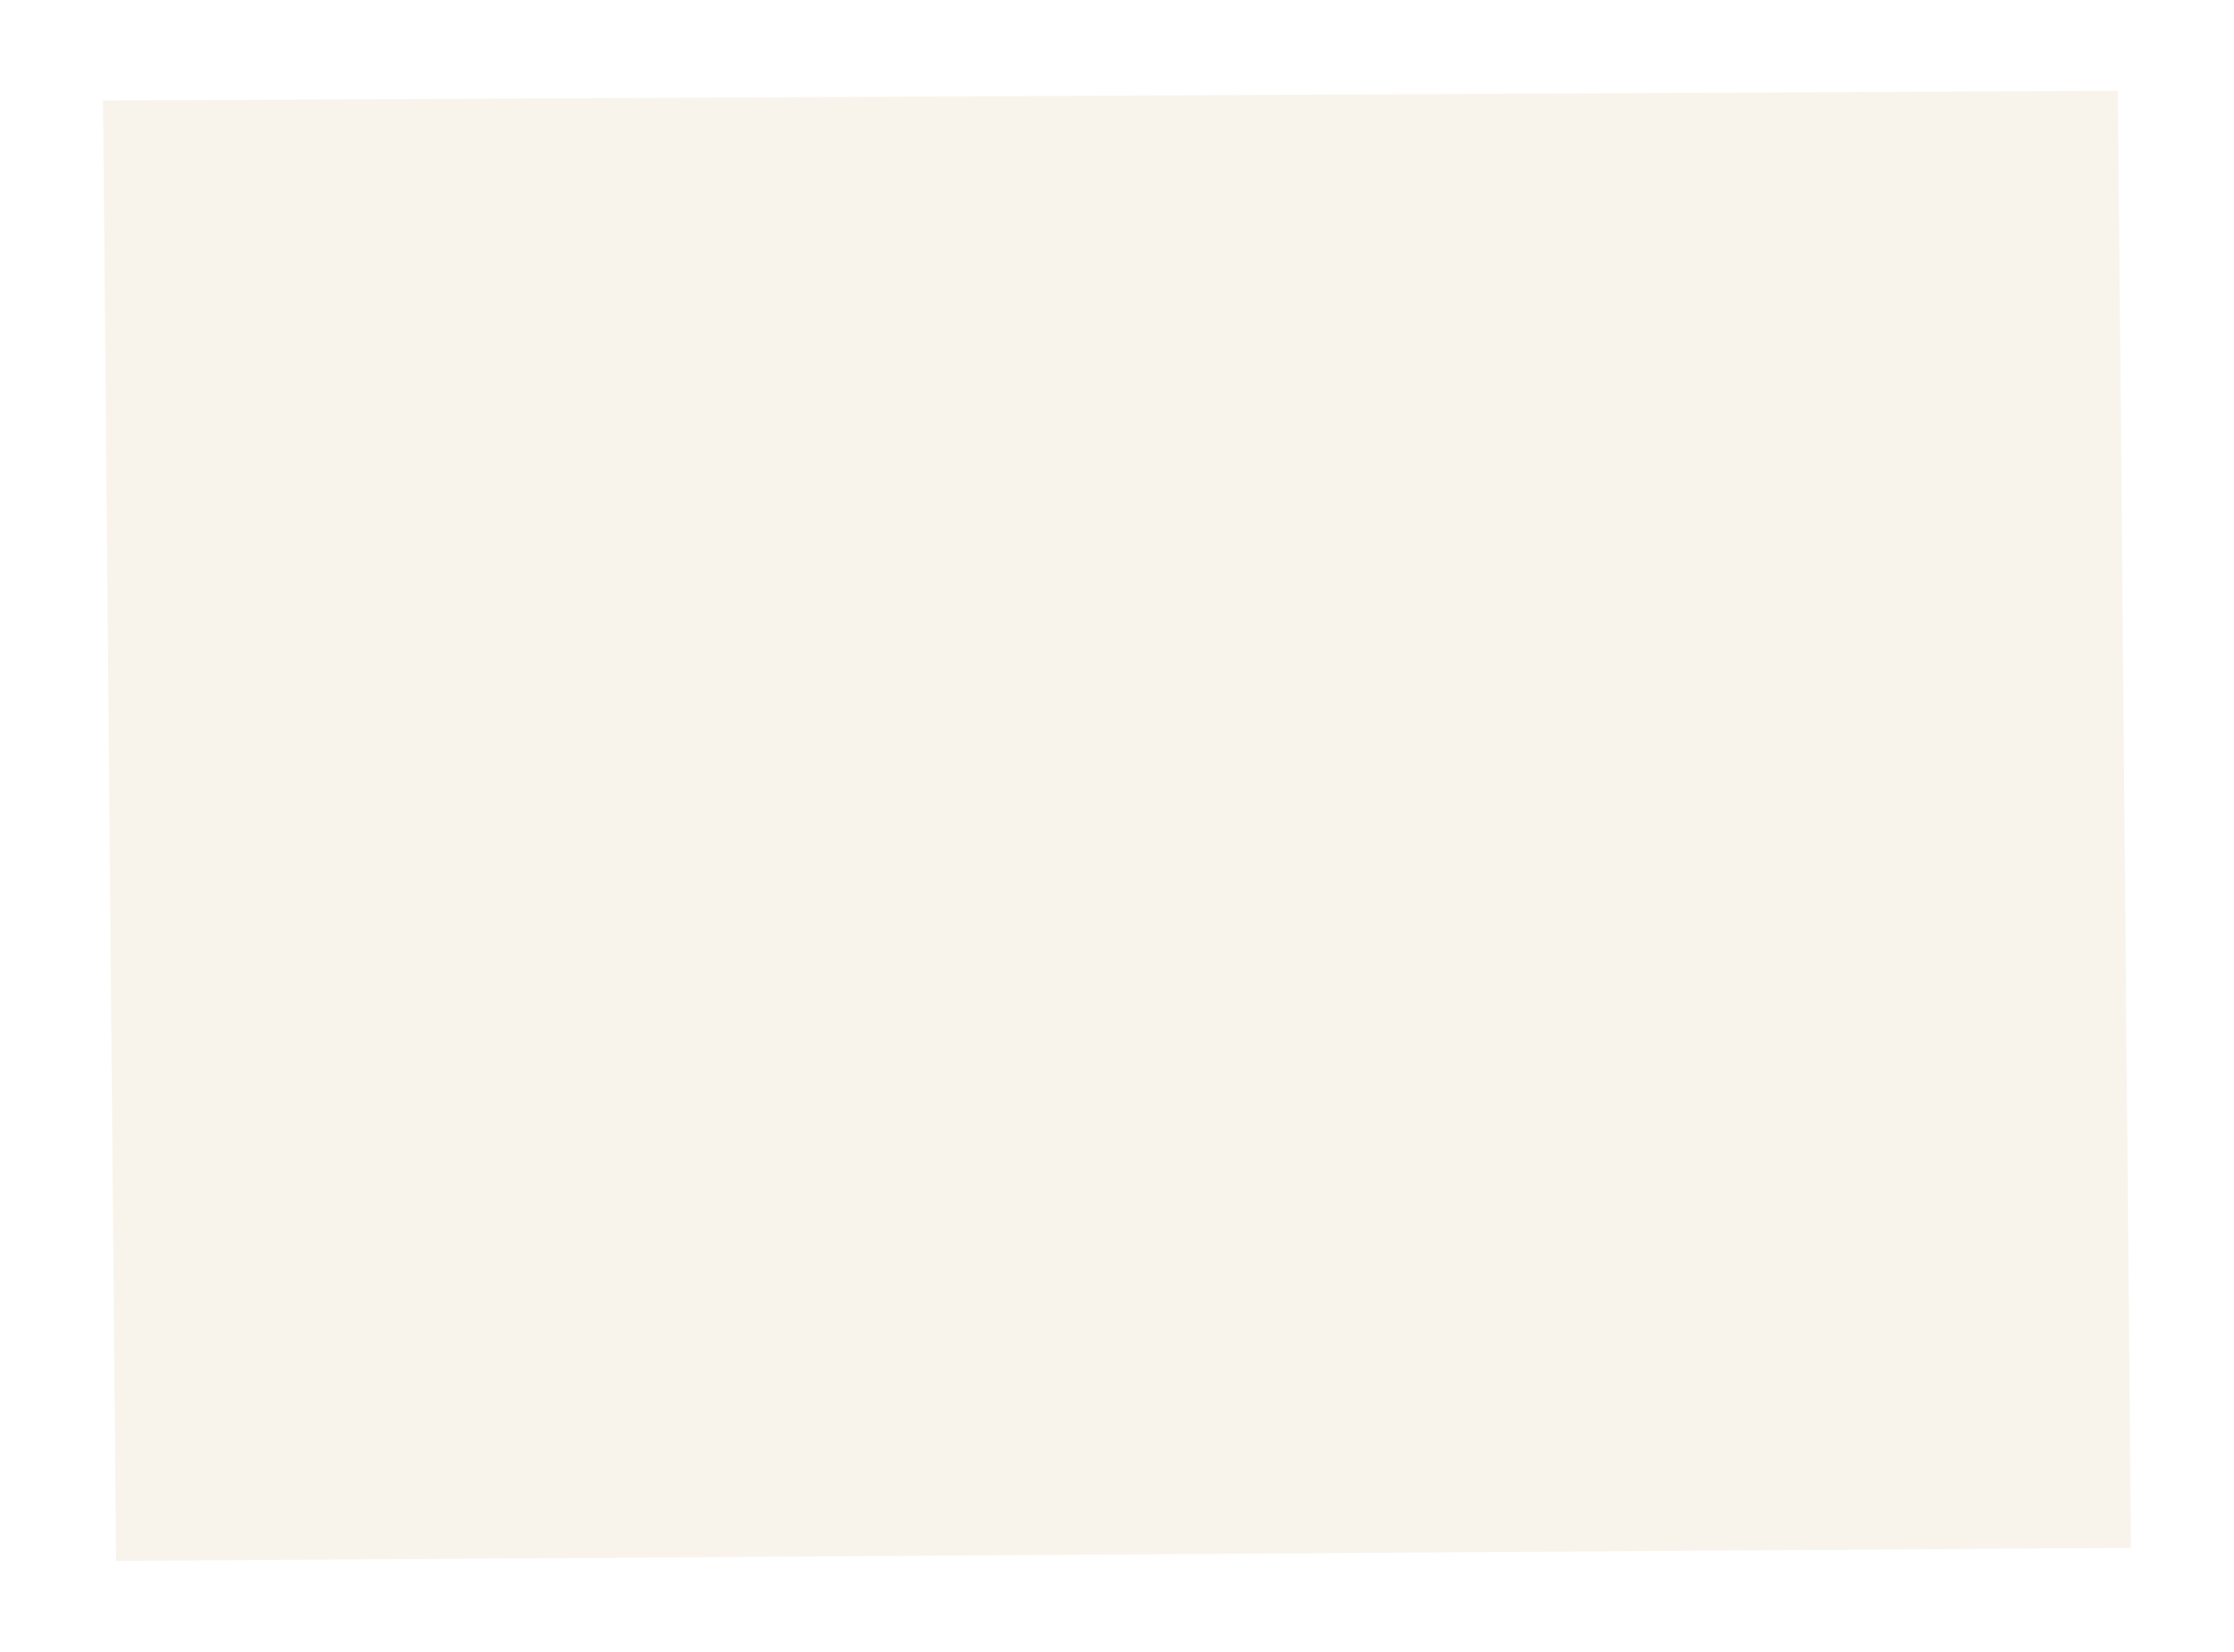
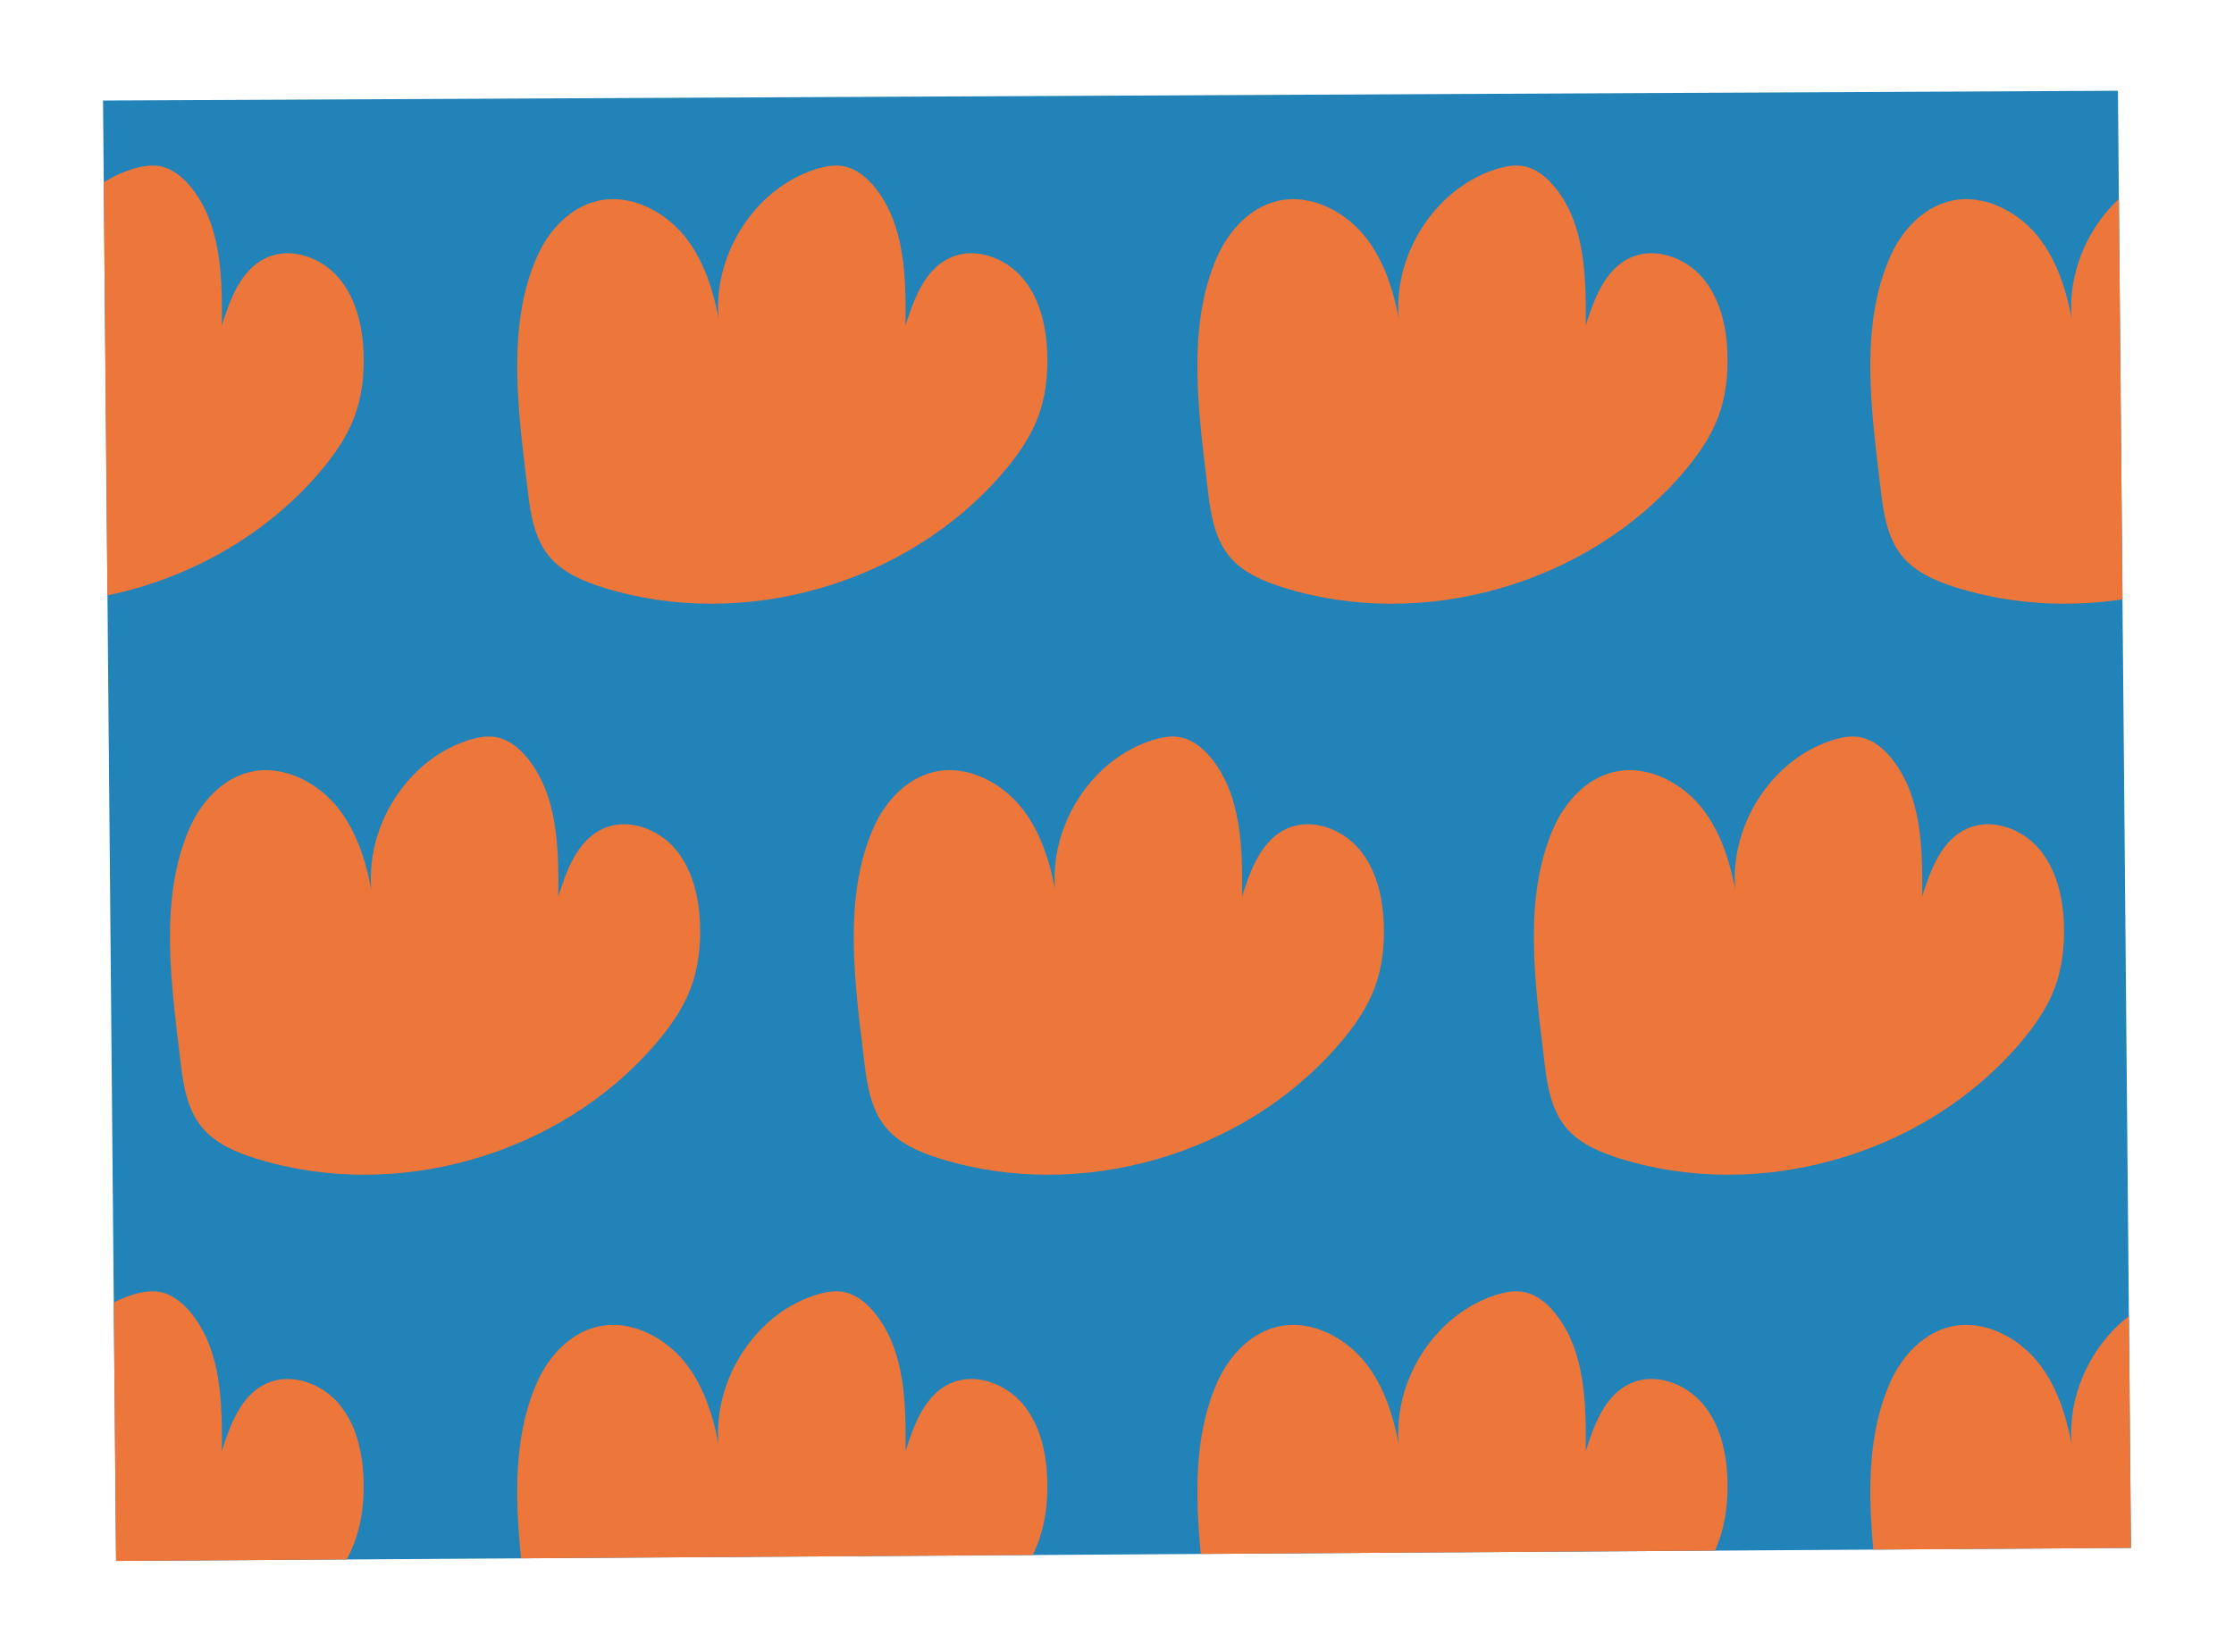
<svg xmlns="http://www.w3.org/2000/svg" id="_레이어_1" data-name="레이어 1" viewBox="0 0 342.6 253.33">
  <defs>
    <style>
      .cls-1 {
        fill: none;
      }

      .cls-2 {
-         fill: #f8f4ec;
+         fill: #2283b8;
      }

      .cls-3 {
+         fill: #ed763b;
+       }
+ 
+       .cls-4 {
        clip-path: url(#clippath);
      }
    </style>
    <clipPath id="clippath">
      <path class="cls-1" d="M17.8,239.42L15.8,15.42l309-1.5,2,223.5-309,2Z" />
    </clipPath>
  </defs>
-   <g class="cls-3">
-     <rect class="cls-2" x="4.23" y="-43.45" width="334.14" height="593.56" />
+   <g class="cls-4">
+     <rect class="cls-2" x="6.6" y="-83.13" width="329.28" height="329.28" />
+     <g>
+       <path class="cls-3" d="M27.68-9.83c.42,3.55,1.01,7.29,3.28,10.05,2.07,2.51,5.23,3.84,8.33,4.81,21.44,6.68,46.53-.5,61.18-17.52,2.21-2.57,4.22-5.37,5.43-8.54,1.21-3.17,1.58-6.6,1.45-9.99-.16-4.11-1.15-8.37-3.83-11.49-2.68-3.12-7.35-4.78-11.08-3.05-3.88,1.79-5.54,6.31-6.82,10.38.08-7.4-.06-15.46-4.73-21.21-1.23-1.51-2.83-2.84-4.74-3.21-1.48-.28-3.02.03-4.45.5-10.34,3.38-16.95,15.47-14.21,26-.81-5.32-2.05-10.76-5.23-15.1-3.18-4.34-8.74-7.33-13.97-6.06-4.16,1.01-7.37,4.5-9.13,8.41-4.91,10.93-2.83,24.53-1.48,36Z" />
+       <path class="cls-3" d="M132.54-9.83c.42,3.55,1.01,7.29,3.28,10.05,2.07,2.51,5.23,3.84,8.33,4.81,21.44,6.68,46.53-.5,61.18-17.52,2.21-2.57,4.22-5.37,5.43-8.54,1.21-3.17,1.58-6.6,1.45-9.99-.16-4.11-1.15-8.37-3.83-11.49-2.68-3.12-7.35-4.78-11.08-3.05-3.88,1.79-5.54,6.31-6.82,10.38.08-7.4-.06-15.46-4.73-21.21-1.23-1.51-2.83-2.84-4.74-3.21-1.48-.28-3.02.03-4.45.5-10.34,3.38-16.95,15.47-14.21,26-.81-5.32-2.05-10.76-5.23-15.1-3.18-4.34-8.74-7.33-13.97-6.06-4.16,1.01-7.37,4.5-9.13,8.41-4.91,10.93-2.83,24.53-1.48,36Z" />
+       <path class="cls-3" d="M236.84-9.83c.42,3.55,1.01,7.29,3.28,10.05,2.07,2.51,5.23,3.84,8.33,4.81,21.44,6.68,46.53-.5,61.18-17.52,2.21-2.57,4.22-5.37,5.43-8.54,1.21-3.17,1.58-6.6,1.45-9.99-.16-4.11-1.15-8.37-3.83-11.49-2.68-3.12-7.35-4.78-11.08-3.05-3.88,1.79-5.54,6.31-6.82,10.38.08-7.4-.06-15.46-4.73-21.21-1.23-1.51-2.83-2.84-4.74-3.21-1.48-.28-3.02.03-4.45.5-10.34,3.38-16.95,15.47-14.21,26-.81-5.32-2.05-10.76-5.23-15.1-3.18-4.34-8.74-7.33-13.97-6.06-4.16,1.01-7.37,4.5-9.13,8.41-4.91,10.93-2.83,24.53-1.48,36Z" />
+       <path class="cls-3" d="M-23.92,75.27c.42,3.55,1.01,7.29,3.28,10.05,2.07,2.51,5.23,3.84,8.33,4.81,21.44,6.68,46.53-.5,61.18-17.52,2.21-2.57,4.22-5.37,5.43-8.54,1.21-3.17,1.58-6.6,1.45-9.99-.16-4.11-1.15-8.37-3.83-11.49-2.68-3.12-7.35-4.78-11.08-3.05-3.88,1.79-5.54,6.31-6.82,10.38.08-7.4-.06-15.46-4.73-21.21-1.23-1.51-2.83-2.84-4.74-3.21-1.48-.28-3.02.03-4.45.5-10.34,3.38-16.95,15.47-14.21,26-.81-5.32-2.05-10.76-5.23-15.1-3.18-4.34-8.74-7.33-13.97-6.06-4.16,1.01-7.37,4.5-9.13,8.41-4.91,10.93-2.83,24.53-1.48,36Z" />
+       <path class="cls-3" d="M80.93,75.27c.42,3.55,1.01,7.29,3.28,10.05,2.07,2.51,5.23,3.84,8.33,4.81,21.44,6.68,46.53-.5,61.18-17.52,2.21-2.57,4.22-5.37,5.43-8.54,1.21-3.17,1.58-6.6,1.45-9.99-.16-4.11-1.15-8.37-3.83-11.49-2.68-3.12-7.35-4.78-11.08-3.05-3.88,1.79-5.54,6.31-6.82,10.38.08-7.4-.06-15.46-4.73-21.21-1.23-1.51-2.83-2.84-4.74-3.21-1.48-.28-3.02.03-4.45.5-10.34,3.38-16.95,15.47-14.21,26-.81-5.32-2.05-10.76-5.23-15.1-3.18-4.34-8.74-7.33-13.97-6.06-4.16,1.01-7.37,4.5-9.13,8.41-4.91,10.93-2.83,24.53-1.48,36Z" />
+       <path class="cls-3" d="M185.24,75.27c.42,3.55,1.01,7.29,3.28,10.05,2.07,2.51,5.23,3.84,8.33,4.81,21.44,6.68,46.53-.5,61.18-17.52,2.21-2.57,4.22-5.37,5.43-8.54,1.21-3.17,1.58-6.6,1.45-9.99-.16-4.11-1.15-8.37-3.83-11.49-2.68-3.12-7.35-4.78-11.08-3.05-3.88,1.79-5.54,6.31-6.82,10.38.08-7.4-.06-15.46-4.73-21.21-1.23-1.51-2.83-2.84-4.74-3.21-1.48-.28-3.02.03-4.45.5-10.34,3.38-16.95,15.47-14.21,26-.81-5.32-2.05-10.76-5.23-15.1-3.18-4.34-8.74-7.33-13.97-6.06-4.16,1.01-7.37,4.5-9.13,8.41-4.91,10.93-2.83,24.53-1.48,36Z" />
+       <path class="cls-3" d="M288.44,75.27c.42,3.55,1.01,7.29,3.28,10.05,2.07,2.51,5.23,3.84,8.33,4.81,21.44,6.68,46.53-.5,61.18-17.52,2.21-2.57,4.22-5.37,5.43-8.54,1.21-3.17,1.58-6.6,1.45-9.99-.16-4.11-1.15-8.37-3.83-11.49-2.68-3.12-7.35-4.78-11.08-3.05-3.88,1.79-5.54,6.31-6.82,10.38.08-7.4-.06-15.46-4.73-21.21-1.23-1.51-2.83-2.84-4.74-3.21-1.48-.28-3.02.03-4.45.5-10.34,3.38-16.95,15.47-14.21,26-.81-5.32-2.05-10.76-5.23-15.1-3.18-4.34-8.74-7.33-13.97-6.06-4.16,1.01-7.37,4.5-9.13,8.41-4.91,10.93-2.83,24.53-1.48,36Z" />
+       <path class="cls-3" d="M27.68,162.85c.42,3.55,1.01,7.29,3.28,10.05,2.07,2.51,5.23,3.84,8.33,4.81,21.44,6.68,46.53-.5,61.18-17.52,2.21-2.57,4.22-5.37,5.43-8.54,1.21-3.17,1.58-6.6,1.45-9.99-.16-4.11-1.15-8.37-3.83-11.49-2.68-3.12-7.35-4.78-11.08-3.05-3.88,1.79-5.54,6.31-6.82,10.38.08-7.4-.06-15.46-4.73-21.21-1.23-1.51-2.83-2.84-4.74-3.21-1.48-.28-3.02.03-4.45.5-10.34,3.38-16.95,15.47-14.21,26-.81-5.32-2.05-10.76-5.23-15.1-3.18-4.34-8.74-7.33-13.97-6.06-4.16,1.01-7.37,4.5-9.13,8.41-4.91,10.93-2.83,24.53-1.48,36Z" />
+       <path class="cls-3" d="M132.54,162.85c.42,3.55,1.01,7.29,3.28,10.05,2.07,2.51,5.23,3.84,8.33,4.81,21.44,6.68,46.53-.5,61.18-17.52,2.21-2.57,4.22-5.37,5.43-8.54,1.21-3.17,1.58-6.6,1.45-9.99-.16-4.11-1.15-8.37-3.83-11.49-2.68-3.12-7.35-4.78-11.08-3.05-3.88,1.79-5.54,6.31-6.82,10.38.08-7.4-.06-15.46-4.73-21.21-1.23-1.51-2.83-2.84-4.74-3.21-1.48-.28-3.02.03-4.45.5-10.34,3.38-16.95,15.47-14.21,26-.81-5.32-2.05-10.76-5.23-15.1-3.18-4.34-8.74-7.33-13.97-6.06-4.16,1.01-7.37,4.5-9.13,8.41-4.91,10.93-2.83,24.53-1.48,36Z" />
+       <path class="cls-3" d="M236.84,162.85c.42,3.55,1.01,7.29,3.28,10.05,2.07,2.51,5.23,3.84,8.33,4.81,21.44,6.68,46.53-.5,61.18-17.52,2.21-2.57,4.22-5.37,5.43-8.54,1.21-3.17,1.58-6.6,1.45-9.99-.16-4.11-1.15-8.37-3.83-11.49-2.68-3.12-7.35-4.78-11.08-3.05-3.88,1.79-5.54,6.31-6.82,10.38.08-7.4-.06-15.46-4.73-21.21-1.23-1.51-2.83-2.84-4.74-3.21-1.48-.28-3.02.03-4.45.5-10.34,3.38-16.95,15.47-14.21,26-.81-5.32-2.05-10.76-5.23-15.1-3.18-4.34-8.74-7.33-13.97-6.06-4.16,1.01-7.37,4.5-9.13,8.41-4.91,10.93-2.83,24.53-1.48,36Z" />
+       <path class="cls-3" d="M-23.92,247.94c.42,3.55,1.01,7.29,3.28,10.05,2.07,2.51,5.23,3.84,8.33,4.81,21.44,6.68,46.53-.5,61.18-17.52,2.21-2.57,4.22-5.37,5.43-8.54,1.21-3.17,1.58-6.6,1.45-9.99-.16-4.11-1.15-8.37-3.83-11.49-2.68-3.12-7.35-4.78-11.08-3.05-3.88,1.79-5.54,6.31-6.82,10.38.08-7.4-.06-15.46-4.73-21.21-1.23-1.51-2.83-2.84-4.74-3.21-1.48-.28-3.02.03-4.45.5-10.34,3.38-16.95,15.47-14.21,26-.81-5.32-2.05-10.76-5.23-15.1-3.18-4.34-8.74-7.33-13.97-6.06-4.16,1.01-7.37,4.5-9.13,8.41-4.91,10.93-2.83,24.53-1.48,36Z" />
+       <path class="cls-3" d="M80.93,247.94c.42,3.55,1.01,7.29,3.28,10.05,2.07,2.51,5.23,3.84,8.33,4.81,21.44,6.68,46.53-.5,61.18-17.52,2.21-2.57,4.22-5.37,5.43-8.54,1.21-3.17,1.58-6.6,1.45-9.99-.16-4.11-1.15-8.37-3.83-11.49-2.68-3.12-7.35-4.78-11.08-3.05-3.88,1.79-5.54,6.31-6.82,10.38.08-7.4-.06-15.46-4.73-21.21-1.23-1.51-2.83-2.84-4.74-3.21-1.48-.28-3.02.03-4.45.5-10.34,3.38-16.95,15.47-14.21,26-.81-5.32-2.05-10.76-5.23-15.1-3.18-4.34-8.74-7.33-13.97-6.06-4.16,1.01-7.37,4.5-9.13,8.41-4.91,10.93-2.83,24.53-1.48,36Z" />
+       <path class="cls-3" d="M185.24,247.94c.42,3.55,1.01,7.29,3.28,10.05,2.07,2.51,5.23,3.84,8.33,4.81,21.44,6.68,46.53-.5,61.18-17.52,2.21-2.57,4.22-5.37,5.43-8.54,1.21-3.17,1.58-6.6,1.45-9.99-.16-4.11-1.15-8.37-3.83-11.49-2.68-3.12-7.35-4.78-11.08-3.05-3.88,1.79-5.54,6.31-6.82,10.38.08-7.4-.06-15.46-4.73-21.21-1.23-1.51-2.83-2.84-4.74-3.21-1.48-.28-3.02.03-4.45.5-10.34,3.38-16.95,15.47-14.21,26-.81-5.32-2.05-10.76-5.23-15.1-3.18-4.34-8.74-7.33-13.97-6.06-4.16,1.01-7.37,4.5-9.13,8.41-4.91,10.93-2.83,24.53-1.48,36Z" />
+       <path class="cls-3" d="M288.44,247.94c.42,3.55,1.01,7.29,3.28,10.05,2.07,2.51,5.23,3.84,8.33,4.81,21.44,6.68,46.53-.5,61.18-17.52,2.21-2.57,4.22-5.37,5.43-8.54,1.21-3.17,1.58-6.6,1.45-9.99-.16-4.11-1.15-8.37-3.83-11.49-2.68-3.12-7.35-4.78-11.08-3.05-3.88,1.79-5.54,6.31-6.82,10.38.08-7.4-.06-15.46-4.73-21.21-1.23-1.51-2.83-2.84-4.74-3.21-1.48-.28-3.02.03-4.45.5-10.34,3.38-16.95,15.47-14.21,26-.81-5.32-2.05-10.76-5.23-15.1-3.18-4.34-8.74-7.33-13.97-6.06-4.16,1.01-7.37,4.5-9.13,8.41-4.91,10.93-2.83,24.53-1.48,36Z" />
+     </g>
  </g>
</svg>
